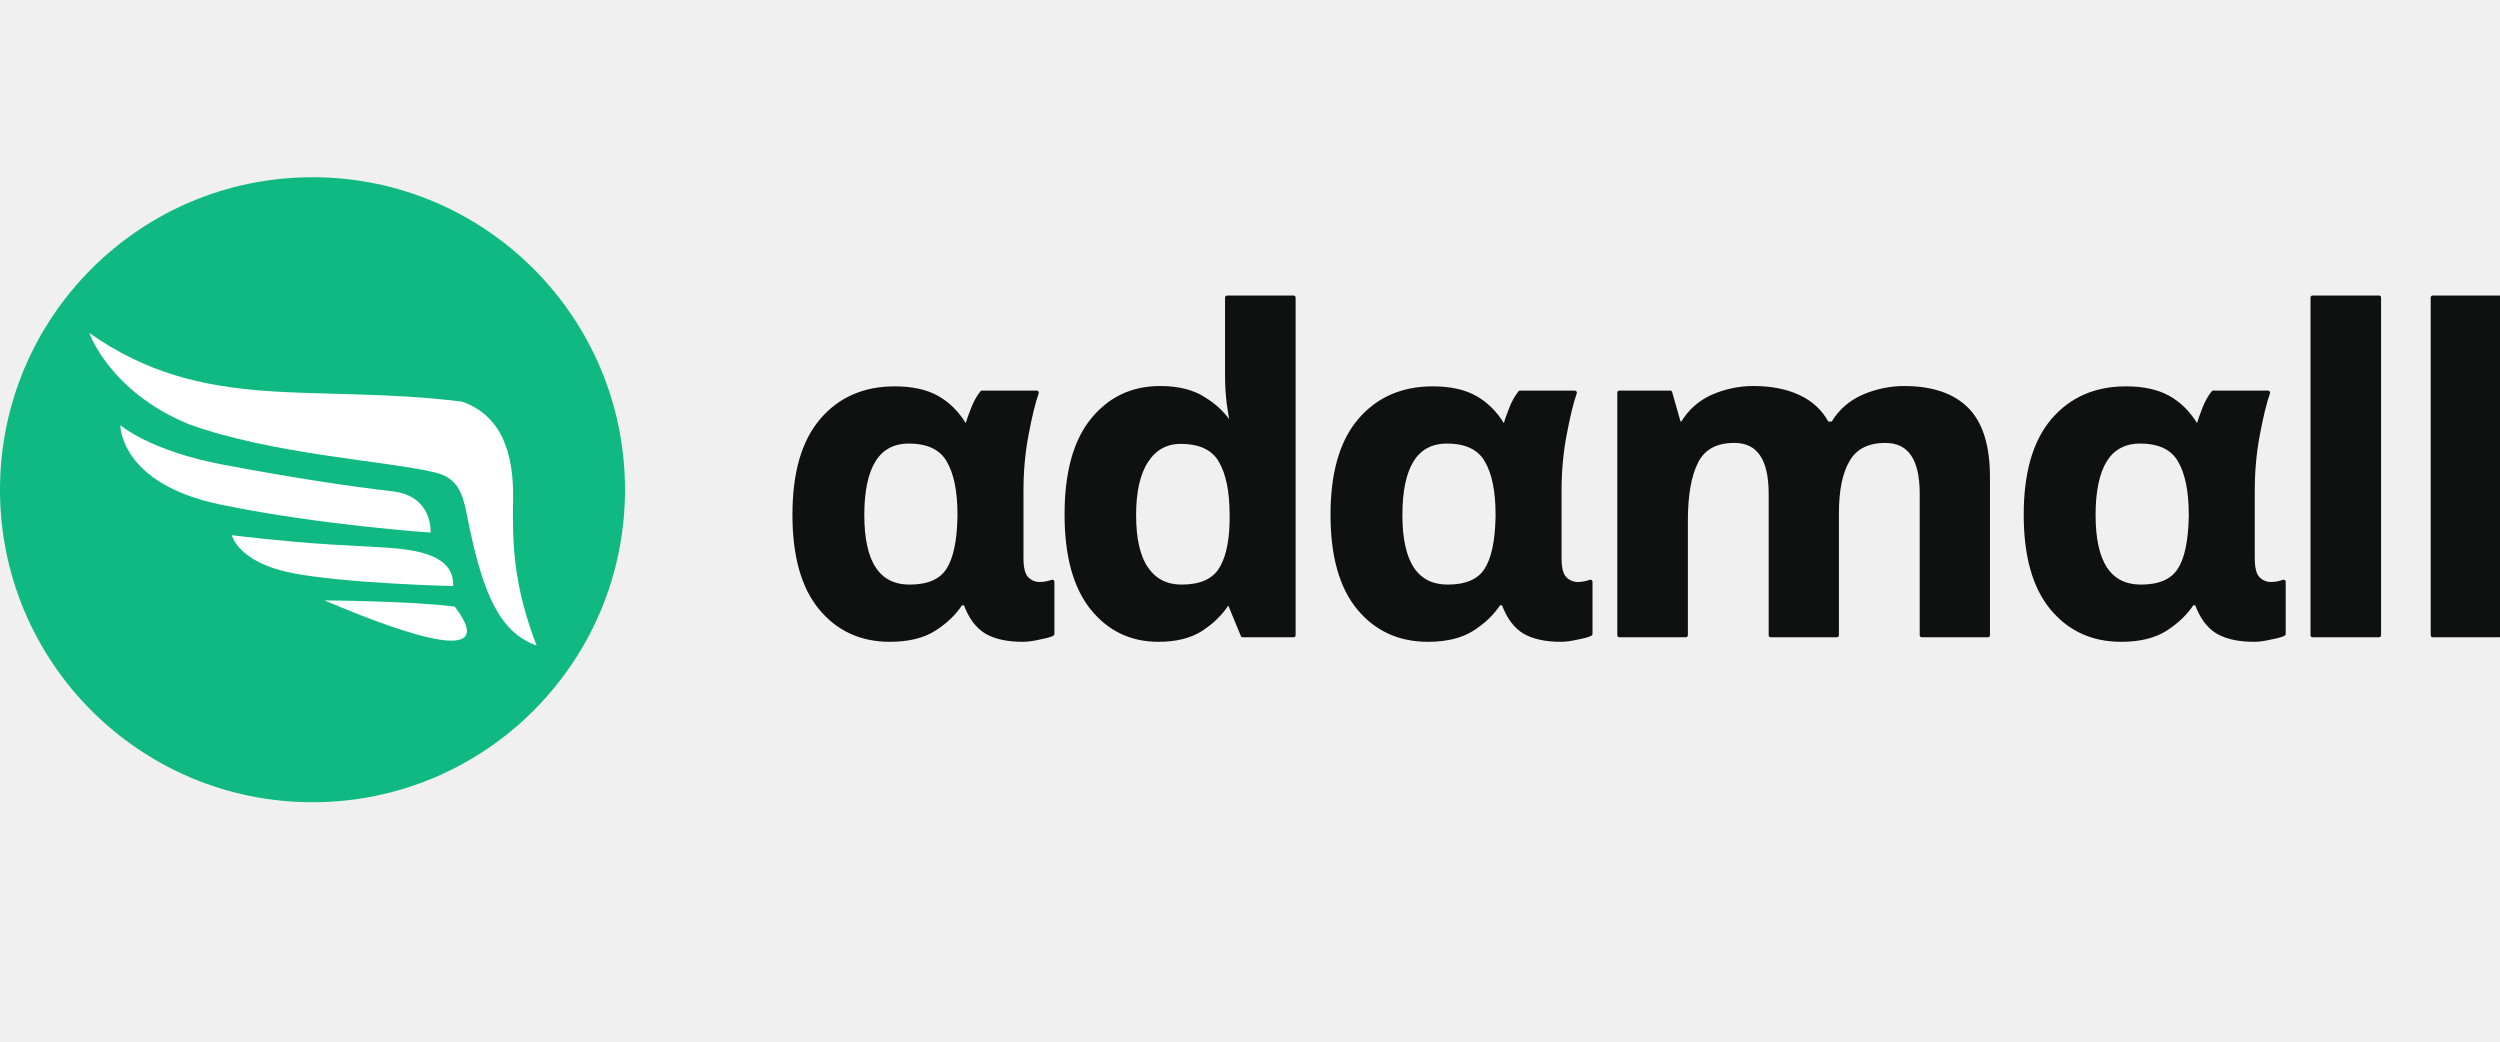
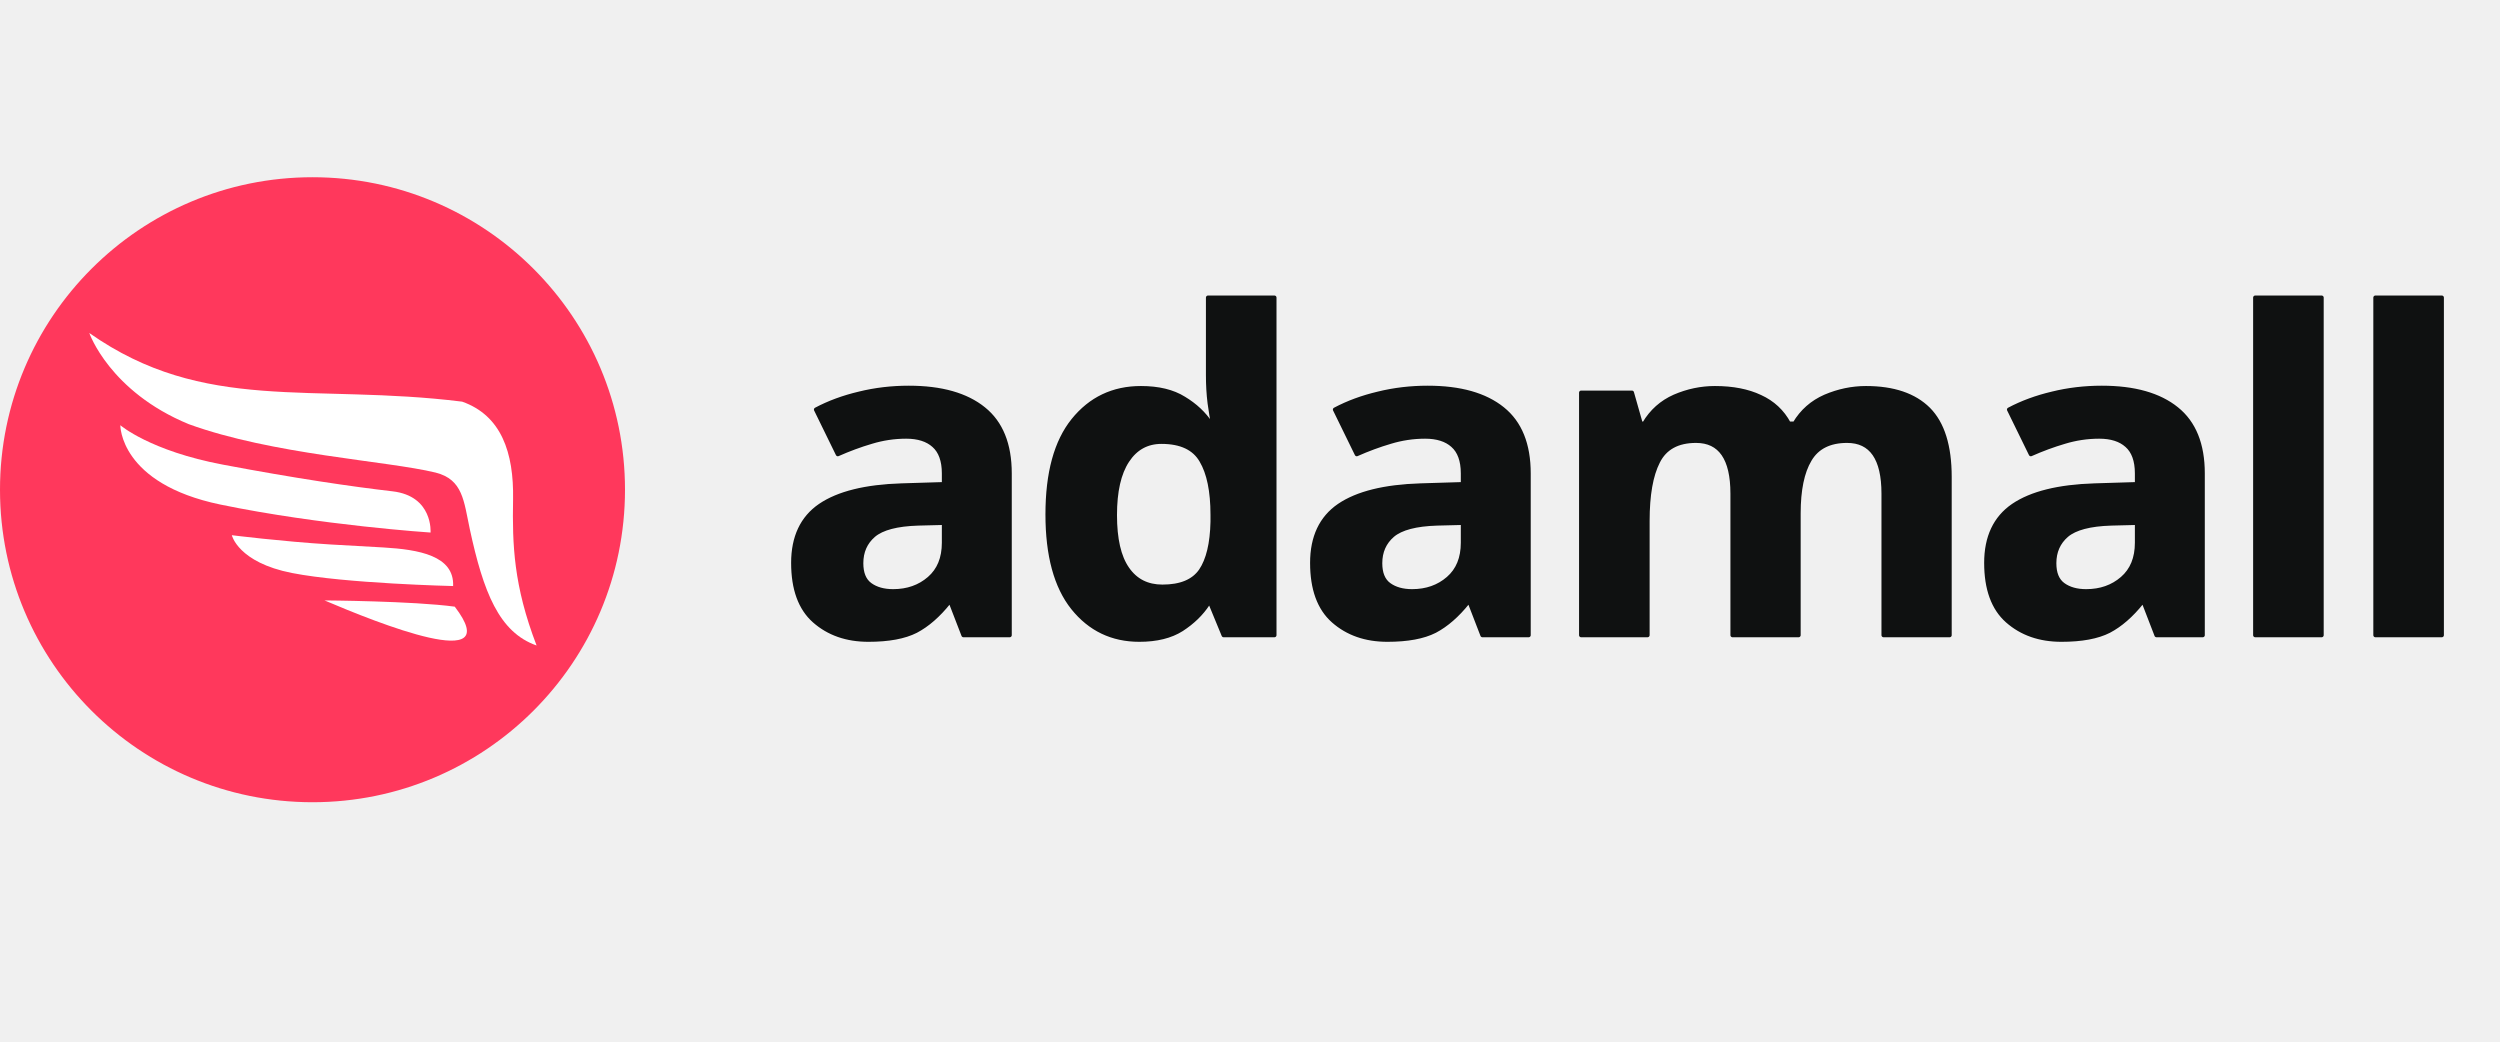
<svg xmlns="http://www.w3.org/2000/svg" width="120" height="50" viewBox="0 0 120 50" version="1.1" id="SVGRoot">
  <defs id="defs132">
    <rect x="11.236" y="7.285" width="69.721" height="10.07" id="rect3" />
    <rect x="12.943" y="23.094" width="88.414" height="18.186" id="rect1" />
    <rect x="-1.478" y="42.333" width="127.885" height="23.822" id="rect3454" />
    <clipPath id="b983e3c625">
      <path d="m 142,147.301 h 115 v 72.75 H 142 Z m 0,0" clip-rule="nonzero" id="path1144" />
    </clipPath>
    <clipPath id="0e8c13dd3a">
      <path d="m 70.262,116.359 h 89.156 v 70.5 H 70.262 Z m 0,0" clip-rule="nonzero" id="path1147" />
    </clipPath>
    <clipPath id="b983e3c625-3">
      <path d="m 142,147.301 h 115 v 72.75 H 142 Z m 0,0" clip-rule="nonzero" id="path1144-6" />
    </clipPath>
    <clipPath id="0e8c13dd3a-7">
      <path d="m 70.262,116.359 h 89.156 v 70.5 H 70.262 Z m 0,0" clip-rule="nonzero" id="path1147-5" />
    </clipPath>
    <clipPath id="b983e3c625-3-1">
      <path d="m 142,147.301 h 115 v 72.75 H 142 Z m 0,0" clip-rule="nonzero" id="path1144-6-2" />
    </clipPath>
    <clipPath id="b983e3c625-3-3">
      <path d="m 142,147.301 h 115 v 72.75 H 142 Z m 0,0" clip-rule="nonzero" id="path1144-6-6" />
    </clipPath>
  </defs>
  <g id="layer1" style="display:inline">
    <text xml:space="preserve" style="font-style:italic;font-variant:normal;font-weight:600;font-stretch:normal;font-size:21.333px;line-height:0;font-family:'IBM Plex Sans';-inkscape-font-specification:'IBM Plex Sans Semi-Bold Italic';letter-spacing:-0.74px;display:inline;fill:#ff385c;fill-opacity:1;stroke:#000000;stroke-width:0.2;stroke-linecap:round;stroke-linejoin:round;stroke-miterlimit:4;stroke-dasharray:none;stroke-opacity:1;paint-order:stroke markers fill" x="37.184" y="30.487" id="text2-3-3">
-       <tspan x="37.184" y="30.487" style="font-style:normal;font-variant:normal;font-weight:bold;font-stretch:normal;font-size:21.333px;font-family:Manrope;-inkscape-font-specification:'Manrope Bold';word-spacing:0px;fill:#0f1111;fill-opacity:1;stroke:#0f1111;stroke-width:0.2;stroke-linecap:round;stroke-linejoin:round;stroke-miterlimit:4;stroke-dasharray:none;stroke-opacity:1;paint-order:stroke markers fill" id="tspan541421-5-5">αdαmαll</tspan>
+       <tspan x="37.184" y="30.487" style="font-style:normal;font-variant:normal;font-weight:bold;font-stretch:normal;font-size:21.333px;font-family:Manrope;-inkscape-font-specification:'Manrope Bold';word-spacing:0px;fill:#0f1111;fill-opacity:1;stroke:#0f1111;stroke-width:0.2;stroke-linecap:round;stroke-linejoin:round;stroke-miterlimit:4;stroke-dasharray:none;stroke-opacity:1;paint-order:stroke markers fill" id="tspan541421-5-5">adamall</tspan>
    </text>
-     <rect style="fill:#10b981;fill-opacity:1;stroke:none;stroke-width:0.168;stroke-linecap:round;stroke-linejoin:round;paint-order:stroke markers fill" id="rect1078" width="30" height="30" x="0" y="8.507" rx="30" ry="30" />
+     <rect style="fill:#ff385c;fill-opacity:1;stroke:none;stroke-width:0.168;stroke-linecap:round;stroke-linejoin:round;paint-order:stroke markers fill" id="rect1078" width="30" height="30" x="0" y="8.507" rx="30" ry="30" />
    <g id="g1595" transform="matrix(0.7667957,0,0,0.7667957,4.286,6.83091)" style="fill:#ffffff;fill-opacity:1">
      <path style="display:inline;fill:#ffffff;fill-opacity:1;stroke:none;stroke-width:0.329;stroke-opacity:1" d="M 28,31.499 C 26.559,27.747 26.477,25.184 26.528,22.345 26.579,19.422 25.793,17.1 23.34,16.234 13.919,15.062 7.212,17.005 0,11.937 c 0,0 1.269,3.666 6.228,5.707 5.262,1.912 12.373,2.285 15.449,3.03 1.717,0.433 1.766,1.781 2.144,3.548 0.848,3.922 1.82,6.448 4.179,7.277" id="path33289-7" />
      <path style="display:inline;fill:#ffffff;fill-opacity:1;stroke:none;stroke-width:0.372;stroke-opacity:1" d="m 22.878,29.068 c -2.597,-0.355 -8.152,-0.391 -8.152,-0.391 3.301,1.406 11.419,4.668 8.152,0.391 z" id="path33287-0" />
      <path style="display:inline;fill:#ffffff;fill-opacity:1;stroke:none;stroke-width:0.372;stroke-opacity:1" d="m 22.775,27.777 c 0.08,-1.905 -2.157,-2.283 -4.341,-2.414 -1.305,-0.071 -2.612,-0.143 -3.344,-0.189 -3.065,-0.189 -6.168,-0.58 -6.168,-0.58 0,0 0.387,1.705 3.77,2.367 3.37,0.662 10.083,0.816 10.083,0.816 z" id="path33285-9" />
      <path style="display:inline;fill:#ffffff;fill-opacity:1;stroke:none;stroke-width:0.372;stroke-opacity:1" d="m 21.363,24.428 c 0,0 0.173,-2.285 -2.384,-2.581 C 16.422,21.551 12.959,21.045 8.378,20.18 3.795,19.316 1.943,17.709 1.943,17.709 c 0,0 -0.052,3.652 6.26,4.966 6.3,1.303 13.159,1.753 13.159,1.753 z" id="path1156-3" />
    </g>
  </g>
  <g id="layer2" style="display:inline" />
  <g id="layer3" style="display:inline" />
  <g id="layer4" style="display:none">
    <rect style="display:inline;opacity:0.557;fill:#ff5e00;fill-opacity:1;stroke:#0069f5;stroke-width:0;stroke-linecap:round;stroke-linejoin:round;paint-order:stroke fill markers" id="rect1592-1" width="15" height="15" x="1.8808064e-06" y="15" />
    <rect style="display:inline;opacity:0.557;fill:#ff0000;stroke:#0069f5;stroke-width:0;stroke-linecap:round;stroke-linejoin:round;paint-order:stroke fill markers" id="rect1592" width="120" height="15" x="1.8808064e-06" y="6.7562792e-07" />
  </g>
</svg>
